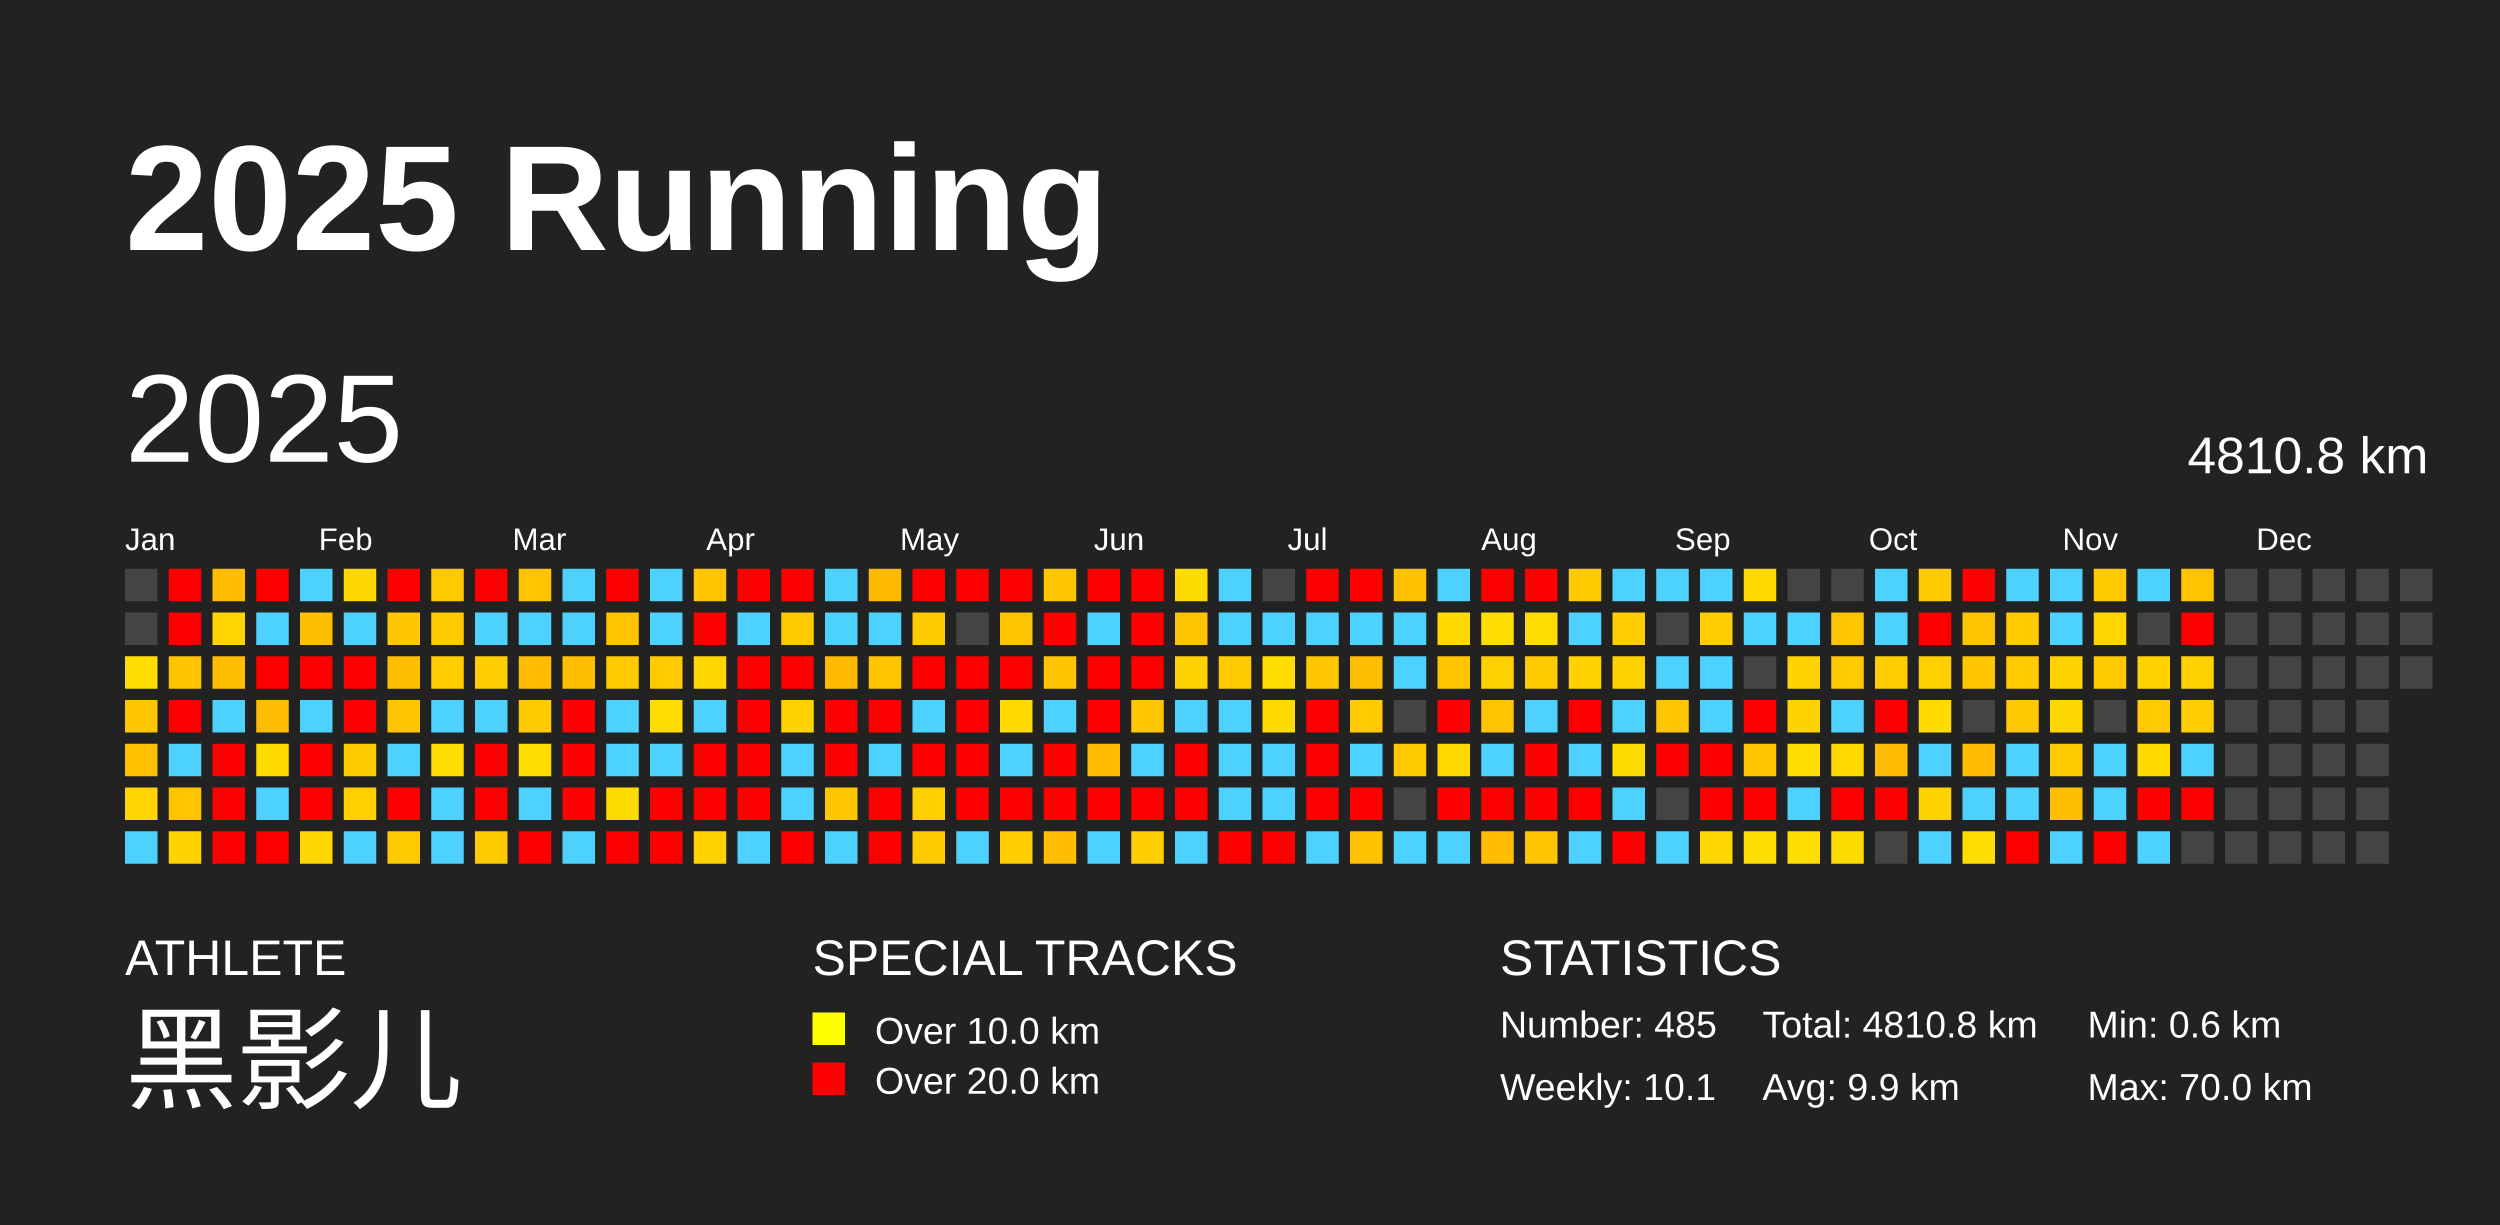
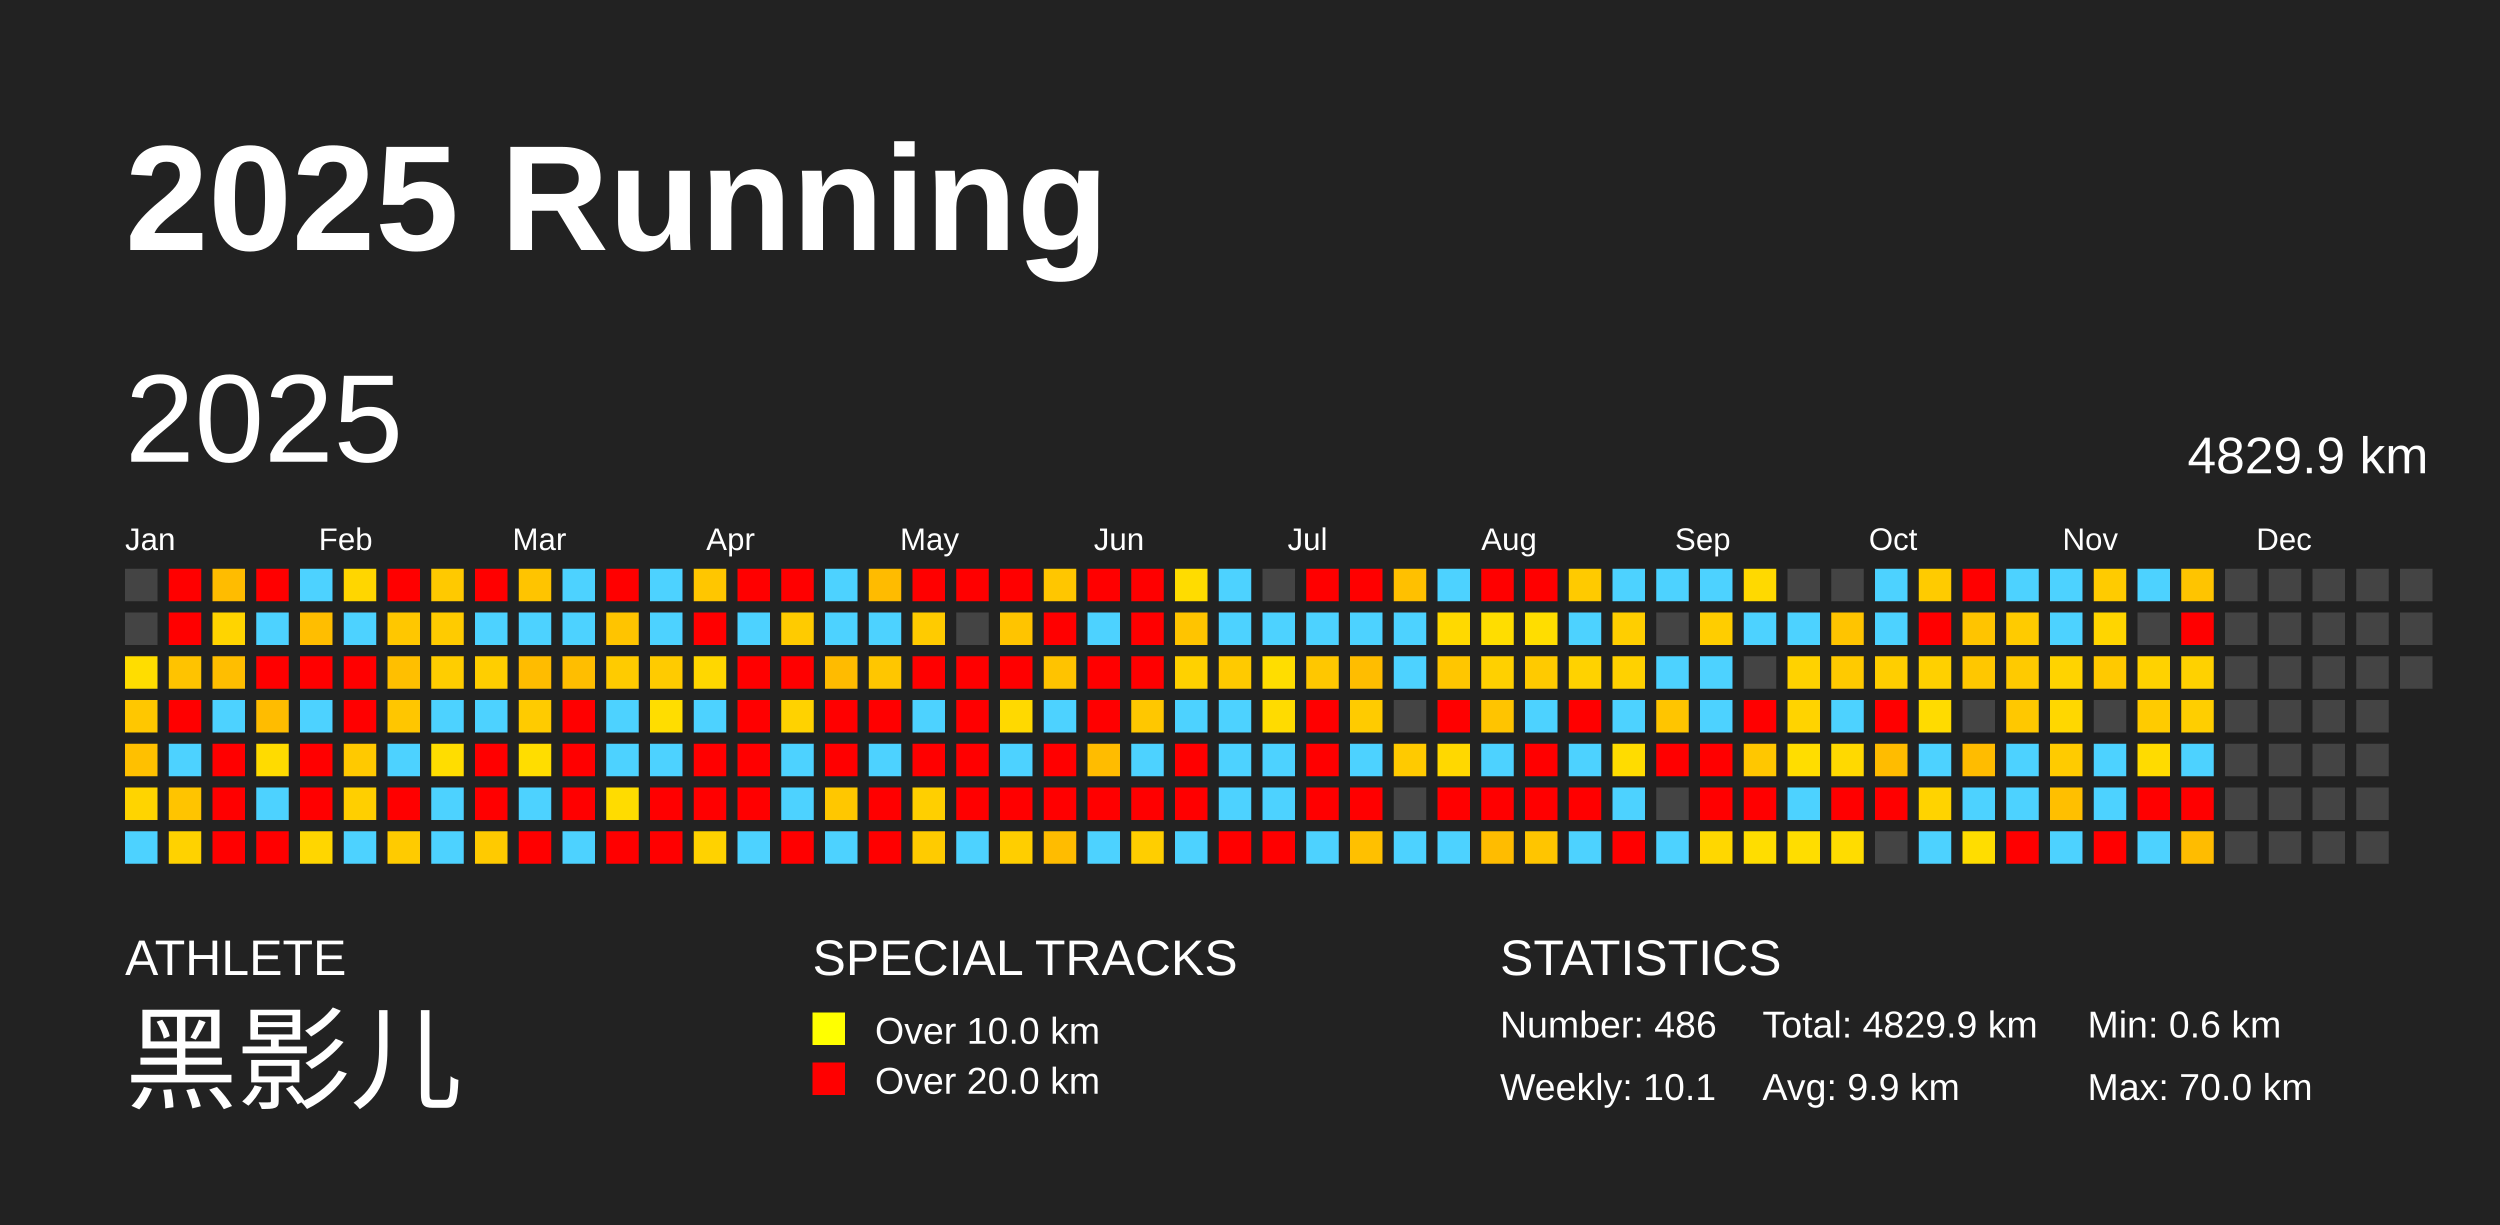
<svg xmlns="http://www.w3.org/2000/svg" baseProfile="full" height="98mm" version="1.1" viewBox="0,0,200,98" width="200mm">
  <defs />
  <rect fill="#222222" height="98" width="200" x="0" y="0" />
  <text fill="#FFFFFF" style="font-size:12px; font-family:Arial; font-weight:bold;" x="10" y="20">2025 Running</text>
  <text fill="#FFFFFF" style="font-size:4px; font-family:Arial" x="10" y="78">ATHLETE</text>
  <text fill="#FFFFFF" style="font-size:9px; font-family:Arial" x="10" y="88">黑影儿</text>
  <text fill="#FFFFFF" style="font-size:4px; font-family:Arial" x="65" y="78">SPECIAL TRACKS</text>
  <rect fill="yellow" height="2.6" width="2.6" x="65" y="81" />
  <text fill="#FFFFFF" style="font-size:3px; font-family:Arial" x="70" y="83.5">Over 10.0 km</text>
  <rect fill="red" height="2.6" width="2.6" x="65" y="85" />
  <text fill="#FFFFFF" style="font-size:3px; font-family:Arial" x="70" y="87.5">Over 20.0 km</text>
  <text fill="#FFFFFF" style="font-size:4px; font-family:Arial" x="120" y="78">STATISTICS</text>
-   <text fill="#FFFFFF" style="font-size:3px; font-family:Arial" x="120" y="83">Number: 485</text>
+   <text fill="#FFFFFF" style="font-size:3px; font-family:Arial" x="120" y="83">Number: 486</text>
  <text fill="#FFFFFF" style="font-size:3px; font-family:Arial" x="120" y="88">Weekly: 10.1</text>
-   <text fill="#FFFFFF" style="font-size:3px; font-family:Arial" x="141" y="83">Total: 4810.8 km</text>
+   <text fill="#FFFFFF" style="font-size:3px; font-family:Arial" x="141" y="83">Total: 4829.9 km</text>
  <text fill="#FFFFFF" style="font-size:3px; font-family:Arial" x="141" y="88">Avg: 9.9 km</text>
  <text fill="#FFFFFF" style="font-size:3px; font-family:Arial" x="167" y="83">Min: 0.6 km</text>
  <text fill="#FFFFFF" style="font-size:3px; font-family:Arial" x="167" y="88">Max: 70.0 km</text>
  <text dominant-baseline="hanging" fill="#FFFFFF" style="font-size:10.0px; font-family:Arial;" x="10" y="30">2025</text>
-   <text dominant-baseline="hanging" fill="#FFFFFF" style="font-size:4.125px; font-family:Arial;" x="175" y="35">4810.8 km</text>
+   <text dominant-baseline="hanging" fill="#FFFFFF" style="font-size:4.125px; font-family:Arial;" x="175" y="35">4829.9 km</text>
  <text fill="#FFFFFF" style="font-size:2.5px; font-family:Arial" x="10.0" y="44">Jan</text>
  <text fill="#FFFFFF" style="font-size:2.5px; font-family:Arial" x="25.5" y="44">Feb</text>
  <text fill="#FFFFFF" style="font-size:2.5px; font-family:Arial" x="41.0" y="44">Mar</text>
  <text fill="#FFFFFF" style="font-size:2.5px; font-family:Arial" x="56.5" y="44">Apr</text>
  <text fill="#FFFFFF" style="font-size:2.5px; font-family:Arial" x="72.0" y="44">May</text>
  <text fill="#FFFFFF" style="font-size:2.5px; font-family:Arial" x="87.5" y="44">Jun</text>
  <text fill="#FFFFFF" style="font-size:2.5px; font-family:Arial" x="103.0" y="44">Jul</text>
  <text fill="#FFFFFF" style="font-size:2.5px; font-family:Arial" x="118.5" y="44">Aug</text>
  <text fill="#FFFFFF" style="font-size:2.5px; font-family:Arial" x="134.0" y="44">Sep</text>
  <text fill="#FFFFFF" style="font-size:2.5px; font-family:Arial" x="149.5" y="44">Oct</text>
  <text fill="#FFFFFF" style="font-size:2.5px; font-family:Arial" x="165.0" y="44">Nov</text>
  <text fill="#FFFFFF" style="font-size:2.5px; font-family:Arial" x="180.5" y="44">Dec</text>
  <rect fill="#444444" height="2.6" width="2.6" x="10.0" y="45.5" />
  <rect fill="#444444" height="2.6" width="2.6" x="10.0" y="49.0" />
  <rect fill="#ffdd00" height="2.6" width="2.6" x="10.0" y="52.5" />
  <rect fill="#ffc700" height="2.6" width="2.6" x="10.0" y="56.0" />
  <rect fill="#ffc000" height="2.6" width="2.6" x="10.0" y="59.5" />
  <rect fill="#ffd400" height="2.6" width="2.6" x="10.0" y="63.0" />
  <rect fill="#4dd2ff" height="2.6" width="2.6" x="10.0" y="66.5" />
  <rect fill="red" height="2.6" width="2.6" x="13.5" y="45.5" />
  <rect fill="red" height="2.6" width="2.6" x="13.5" y="49.0" />
  <rect fill="#ffc300" height="2.6" width="2.6" x="13.5" y="52.5" />
  <rect fill="red" height="2.6" width="2.6" x="13.5" y="56.0" />
  <rect fill="#4dd2ff" height="2.6" width="2.6" x="13.5" y="59.5" />
  <rect fill="#ffc400" height="2.6" width="2.6" x="13.5" y="63.0" />
  <rect fill="#ffd200" height="2.6" width="2.6" x="13.5" y="66.5" />
  <rect fill="#ffbc00" height="2.6" width="2.6" x="17.0" y="45.5" />
  <rect fill="#ffd400" height="2.6" width="2.6" x="17.0" y="49.0" />
  <rect fill="#ffbe00" height="2.6" width="2.6" x="17.0" y="52.5" />
  <rect fill="#4dd2ff" height="2.6" width="2.6" x="17.0" y="56.0" />
  <rect fill="red" height="2.6" width="2.6" x="17.0" y="59.5" />
  <rect fill="red" height="2.6" width="2.6" x="17.0" y="63.0" />
  <rect fill="red" height="2.6" width="2.6" x="17.0" y="66.5" />
  <rect fill="red" height="2.6" width="2.6" x="20.5" y="45.5" />
  <rect fill="#4dd2ff" height="2.6" width="2.6" x="20.5" y="49.0" />
  <rect fill="red" height="2.6" width="2.6" x="20.5" y="52.5" />
  <rect fill="#ffbc00" height="2.6" width="2.6" x="20.5" y="56.0" />
  <rect fill="#ffdb00" height="2.6" width="2.6" x="20.5" y="59.5" />
  <rect fill="#4dd2ff" height="2.6" width="2.6" x="20.5" y="63.0" />
  <rect fill="red" height="2.6" width="2.6" x="20.5" y="66.5" />
  <rect fill="#4dd2ff" height="2.6" width="2.6" x="24.0" y="45.5" />
  <rect fill="#ffbe00" height="2.6" width="2.6" x="24.0" y="49.0" />
  <rect fill="red" height="2.6" width="2.6" x="24.0" y="52.5" />
  <rect fill="#4dd2ff" height="2.6" width="2.6" x="24.0" y="56.0" />
  <rect fill="red" height="2.6" width="2.6" x="24.0" y="59.5" />
  <rect fill="red" height="2.6" width="2.6" x="24.0" y="63.0" />
  <rect fill="#ffd600" height="2.6" width="2.6" x="24.0" y="66.5" />
  <rect fill="#ffd600" height="2.6" width="2.6" x="27.5" y="45.5" />
  <rect fill="#4dd2ff" height="2.6" width="2.6" x="27.5" y="49.0" />
  <rect fill="red" height="2.6" width="2.6" x="27.5" y="52.5" />
  <rect fill="red" height="2.6" width="2.6" x="27.5" y="56.0" />
  <rect fill="#ffc900" height="2.6" width="2.6" x="27.5" y="59.5" />
  <rect fill="#ffcf00" height="2.6" width="2.6" x="27.5" y="63.0" />
  <rect fill="#4dd2ff" height="2.6" width="2.6" x="27.5" y="66.5" />
  <rect fill="red" height="2.6" width="2.6" x="31.0" y="45.5" />
  <rect fill="#ffc700" height="2.6" width="2.6" x="31.0" y="49.0" />
  <rect fill="#ffbf00" height="2.6" width="2.6" x="31.0" y="52.5" />
  <rect fill="#ffc600" height="2.6" width="2.6" x="31.0" y="56.0" />
  <rect fill="#4dd2ff" height="2.6" width="2.6" x="31.0" y="59.5" />
  <rect fill="red" height="2.6" width="2.6" x="31.0" y="63.0" />
  <rect fill="#ffcb00" height="2.6" width="2.6" x="31.0" y="66.5" />
  <rect fill="#ffc900" height="2.6" width="2.6" x="34.5" y="45.5" />
  <rect fill="#ffcb00" height="2.6" width="2.6" x="34.5" y="49.0" />
  <rect fill="#ffcd00" height="2.6" width="2.6" x="34.5" y="52.5" />
  <rect fill="#4dd2ff" height="2.6" width="2.6" x="34.5" y="56.0" />
  <rect fill="#ffdd00" height="2.6" width="2.6" x="34.5" y="59.5" />
  <rect fill="#4dd2ff" height="2.6" width="2.6" x="34.5" y="63.0" />
  <rect fill="#4dd2ff" height="2.6" width="2.6" x="34.5" y="66.5" />
  <rect fill="red" height="2.6" width="2.6" x="38.0" y="45.5" />
  <rect fill="#4dd2ff" height="2.6" width="2.6" x="38.0" y="49.0" />
  <rect fill="#ffce00" height="2.6" width="2.6" x="38.0" y="52.5" />
  <rect fill="#4dd2ff" height="2.6" width="2.6" x="38.0" y="56.0" />
  <rect fill="red" height="2.6" width="2.6" x="38.0" y="59.5" />
  <rect fill="red" height="2.6" width="2.6" x="38.0" y="63.0" />
  <rect fill="#ffca00" height="2.6" width="2.6" x="38.0" y="66.5" />
  <rect fill="#ffc400" height="2.6" width="2.6" x="41.5" y="45.5" />
  <rect fill="#4dd2ff" height="2.6" width="2.6" x="41.5" y="49.0" />
  <rect fill="#ffbc00" height="2.6" width="2.6" x="41.5" y="52.5" />
  <rect fill="#ffcb00" height="2.6" width="2.6" x="41.5" y="56.0" />
  <rect fill="#ffdd00" height="2.6" width="2.6" x="41.5" y="59.5" />
  <rect fill="#4dd2ff" height="2.6" width="2.6" x="41.5" y="63.0" />
  <rect fill="red" height="2.6" width="2.6" x="41.5" y="66.5" />
  <rect fill="#4dd2ff" height="2.6" width="2.6" x="45.0" y="45.5" />
  <rect fill="#4dd2ff" height="2.6" width="2.6" x="45.0" y="49.0" />
  <rect fill="#ffbe00" height="2.6" width="2.6" x="45.0" y="52.5" />
  <rect fill="red" height="2.6" width="2.6" x="45.0" y="56.0" />
  <rect fill="red" height="2.6" width="2.6" x="45.0" y="59.5" />
  <rect fill="red" height="2.6" width="2.6" x="45.0" y="63.0" />
  <rect fill="#4dd2ff" height="2.6" width="2.6" x="45.0" y="66.5" />
  <rect fill="red" height="2.6" width="2.6" x="48.5" y="45.5" />
  <rect fill="#ffc400" height="2.6" width="2.6" x="48.5" y="49.0" />
  <rect fill="#ffcb00" height="2.6" width="2.6" x="48.5" y="52.5" />
  <rect fill="#4dd2ff" height="2.6" width="2.6" x="48.5" y="56.0" />
  <rect fill="#4dd2ff" height="2.6" width="2.6" x="48.5" y="59.5" />
  <rect fill="#ffdc00" height="2.6" width="2.6" x="48.5" y="63.0" />
  <rect fill="red" height="2.6" width="2.6" x="48.5" y="66.5" />
  <rect fill="#4dd2ff" height="2.6" width="2.6" x="52.0" y="45.5" />
  <rect fill="#4dd2ff" height="2.6" width="2.6" x="52.0" y="49.0" />
  <rect fill="#ffcb00" height="2.6" width="2.6" x="52.0" y="52.5" />
  <rect fill="#ffdd00" height="2.6" width="2.6" x="52.0" y="56.0" />
  <rect fill="#4dd2ff" height="2.6" width="2.6" x="52.0" y="59.5" />
  <rect fill="red" height="2.6" width="2.6" x="52.0" y="63.0" />
  <rect fill="red" height="2.6" width="2.6" x="52.0" y="66.5" />
  <rect fill="#ffc600" height="2.6" width="2.6" x="55.5" y="45.5" />
  <rect fill="red" height="2.6" width="2.6" x="55.5" y="49.0" />
  <rect fill="#ffd700" height="2.6" width="2.6" x="55.5" y="52.5" />
  <rect fill="#4dd2ff" height="2.6" width="2.6" x="55.5" y="56.0" />
  <rect fill="red" height="2.6" width="2.6" x="55.5" y="59.5" />
  <rect fill="red" height="2.6" width="2.6" x="55.5" y="63.0" />
  <rect fill="#ffd200" height="2.6" width="2.6" x="55.5" y="66.5" />
  <rect fill="red" height="2.6" width="2.6" x="59.0" y="45.5" />
  <rect fill="#4dd2ff" height="2.6" width="2.6" x="59.0" y="49.0" />
  <rect fill="red" height="2.6" width="2.6" x="59.0" y="52.5" />
  <rect fill="red" height="2.6" width="2.6" x="59.0" y="56.0" />
  <rect fill="red" height="2.6" width="2.6" x="59.0" y="59.5" />
  <rect fill="red" height="2.6" width="2.6" x="59.0" y="63.0" />
  <rect fill="#4dd2ff" height="2.6" width="2.6" x="59.0" y="66.5" />
  <rect fill="red" height="2.6" width="2.6" x="62.5" y="45.5" />
  <rect fill="#ffcb00" height="2.6" width="2.6" x="62.5" y="49.0" />
  <rect fill="red" height="2.6" width="2.6" x="62.5" y="52.5" />
  <rect fill="#ffd200" height="2.6" width="2.6" x="62.5" y="56.0" />
  <rect fill="#4dd2ff" height="2.6" width="2.6" x="62.5" y="59.5" />
  <rect fill="#4dd2ff" height="2.6" width="2.6" x="62.5" y="63.0" />
  <rect fill="red" height="2.6" width="2.6" x="62.5" y="66.5" />
  <rect fill="#4dd2ff" height="2.6" width="2.6" x="66.0" y="45.5" />
  <rect fill="#4dd2ff" height="2.6" width="2.6" x="66.0" y="49.0" />
  <rect fill="#ffbb00" height="2.6" width="2.6" x="66.0" y="52.5" />
  <rect fill="red" height="2.6" width="2.6" x="66.0" y="56.0" />
  <rect fill="red" height="2.6" width="2.6" x="66.0" y="59.5" />
  <rect fill="#ffc700" height="2.6" width="2.6" x="66.0" y="63.0" />
  <rect fill="#4dd2ff" height="2.6" width="2.6" x="66.0" y="66.5" />
  <rect fill="#ffbb00" height="2.6" width="2.6" x="69.5" y="45.5" />
  <rect fill="#4dd2ff" height="2.6" width="2.6" x="69.5" y="49.0" />
  <rect fill="#ffc600" height="2.6" width="2.6" x="69.5" y="52.5" />
  <rect fill="red" height="2.6" width="2.6" x="69.5" y="56.0" />
  <rect fill="#4dd2ff" height="2.6" width="2.6" x="69.5" y="59.5" />
  <rect fill="red" height="2.6" width="2.6" x="69.5" y="63.0" />
  <rect fill="red" height="2.6" width="2.6" x="69.5" y="66.5" />
  <rect fill="red" height="2.6" width="2.6" x="73.0" y="45.5" />
  <rect fill="#ffcb00" height="2.6" width="2.6" x="73.0" y="49.0" />
  <rect fill="red" height="2.6" width="2.6" x="73.0" y="52.5" />
  <rect fill="#4dd2ff" height="2.6" width="2.6" x="73.0" y="56.0" />
  <rect fill="red" height="2.6" width="2.6" x="73.0" y="59.5" />
  <rect fill="#ffcf00" height="2.6" width="2.6" x="73.0" y="63.0" />
  <rect fill="#ffcb00" height="2.6" width="2.6" x="73.0" y="66.5" />
  <rect fill="red" height="2.6" width="2.6" x="76.5" y="45.5" />
  <rect fill="#444444" height="2.6" width="2.6" x="76.5" y="49.0" />
  <rect fill="red" height="2.6" width="2.6" x="76.5" y="52.5" />
  <rect fill="red" height="2.6" width="2.6" x="76.5" y="56.0" />
  <rect fill="red" height="2.6" width="2.6" x="76.5" y="59.5" />
  <rect fill="red" height="2.6" width="2.6" x="76.5" y="63.0" />
  <rect fill="#4dd2ff" height="2.6" width="2.6" x="76.5" y="66.5" />
  <rect fill="red" height="2.6" width="2.6" x="80.0" y="45.5" />
  <rect fill="#ffc400" height="2.6" width="2.6" x="80.0" y="49.0" />
  <rect fill="red" height="2.6" width="2.6" x="80.0" y="52.5" />
  <rect fill="#ffd900" height="2.6" width="2.6" x="80.0" y="56.0" />
  <rect fill="#4dd2ff" height="2.6" width="2.6" x="80.0" y="59.5" />
  <rect fill="red" height="2.6" width="2.6" x="80.0" y="63.0" />
  <rect fill="#ffce00" height="2.6" width="2.6" x="80.0" y="66.5" />
  <rect fill="#ffc600" height="2.6" width="2.6" x="83.5" y="45.5" />
  <rect fill="red" height="2.6" width="2.6" x="83.5" y="49.0" />
  <rect fill="#ffc300" height="2.6" width="2.6" x="83.5" y="52.5" />
  <rect fill="#4dd2ff" height="2.6" width="2.6" x="83.5" y="56.0" />
  <rect fill="red" height="2.6" width="2.6" x="83.5" y="59.5" />
  <rect fill="red" height="2.6" width="2.6" x="83.5" y="63.0" />
  <rect fill="#ffbc00" height="2.6" width="2.6" x="83.5" y="66.5" />
  <rect fill="red" height="2.6" width="2.6" x="87.0" y="45.5" />
  <rect fill="#4dd2ff" height="2.6" width="2.6" x="87.0" y="49.0" />
  <rect fill="red" height="2.6" width="2.6" x="87.0" y="52.5" />
  <rect fill="red" height="2.6" width="2.6" x="87.0" y="56.0" />
  <rect fill="#ffbc00" height="2.6" width="2.6" x="87.0" y="59.5" />
  <rect fill="red" height="2.6" width="2.6" x="87.0" y="63.0" />
  <rect fill="#4dd2ff" height="2.6" width="2.6" x="87.0" y="66.5" />
  <rect fill="red" height="2.6" width="2.6" x="90.5" y="45.5" />
  <rect fill="red" height="2.6" width="2.6" x="90.5" y="49.0" />
  <rect fill="red" height="2.6" width="2.6" x="90.5" y="52.5" />
  <rect fill="#ffc700" height="2.6" width="2.6" x="90.5" y="56.0" />
  <rect fill="#4dd2ff" height="2.6" width="2.6" x="90.5" y="59.5" />
  <rect fill="red" height="2.6" width="2.6" x="90.5" y="63.0" />
  <rect fill="#ffce00" height="2.6" width="2.6" x="90.5" y="66.5" />
  <rect fill="#ffdc00" height="2.6" width="2.6" x="94.0" y="45.5" />
  <rect fill="#ffc400" height="2.6" width="2.6" x="94.0" y="49.0" />
  <rect fill="#ffd100" height="2.6" width="2.6" x="94.0" y="52.5" />
  <rect fill="#4dd2ff" height="2.6" width="2.6" x="94.0" y="56.0" />
  <rect fill="red" height="2.6" width="2.6" x="94.0" y="59.5" />
  <rect fill="red" height="2.6" width="2.6" x="94.0" y="63.0" />
  <rect fill="#4dd2ff" height="2.6" width="2.6" x="94.0" y="66.5" />
  <rect fill="#4dd2ff" height="2.6" width="2.6" x="97.5" y="45.5" />
  <rect fill="#4dd2ff" height="2.6" width="2.6" x="97.5" y="49.0" />
  <rect fill="#ffca00" height="2.6" width="2.6" x="97.5" y="52.5" />
  <rect fill="#4dd2ff" height="2.6" width="2.6" x="97.5" y="56.0" />
  <rect fill="#4dd2ff" height="2.6" width="2.6" x="97.5" y="59.5" />
  <rect fill="#4dd2ff" height="2.6" width="2.6" x="97.5" y="63.0" />
  <rect fill="red" height="2.6" width="2.6" x="97.5" y="66.5" />
  <rect fill="#444444" height="2.6" width="2.6" x="101.0" y="45.5" />
  <rect fill="#4dd2ff" height="2.6" width="2.6" x="101.0" y="49.0" />
  <rect fill="#ffdd00" height="2.6" width="2.6" x="101.0" y="52.5" />
  <rect fill="#ffdb00" height="2.6" width="2.6" x="101.0" y="56.0" />
  <rect fill="#4dd2ff" height="2.6" width="2.6" x="101.0" y="59.5" />
  <rect fill="#4dd2ff" height="2.6" width="2.6" x="101.0" y="63.0" />
  <rect fill="red" height="2.6" width="2.6" x="101.0" y="66.5" />
  <rect fill="red" height="2.6" width="2.6" x="104.5" y="45.5" />
  <rect fill="#4dd2ff" height="2.6" width="2.6" x="104.5" y="49.0" />
  <rect fill="#ffc700" height="2.6" width="2.6" x="104.5" y="52.5" />
  <rect fill="red" height="2.6" width="2.6" x="104.5" y="56.0" />
  <rect fill="red" height="2.6" width="2.6" x="104.5" y="59.5" />
  <rect fill="red" height="2.6" width="2.6" x="104.5" y="63.0" />
  <rect fill="#4dd2ff" height="2.6" width="2.6" x="104.5" y="66.5" />
  <rect fill="red" height="2.6" width="2.6" x="108.0" y="45.5" />
  <rect fill="#4dd2ff" height="2.6" width="2.6" x="108.0" y="49.0" />
  <rect fill="#ffbd00" height="2.6" width="2.6" x="108.0" y="52.5" />
  <rect fill="#ffcb00" height="2.6" width="2.6" x="108.0" y="56.0" />
  <rect fill="#4dd2ff" height="2.6" width="2.6" x="108.0" y="59.5" />
  <rect fill="red" height="2.6" width="2.6" x="108.0" y="63.0" />
  <rect fill="#ffc000" height="2.6" width="2.6" x="108.0" y="66.5" />
  <rect fill="#ffc000" height="2.6" width="2.6" x="111.5" y="45.5" />
  <rect fill="#4dd2ff" height="2.6" width="2.6" x="111.5" y="49.0" />
  <rect fill="#4dd2ff" height="2.6" width="2.6" x="111.5" y="52.5" />
  <rect fill="#444444" height="2.6" width="2.6" x="111.5" y="56.0" />
  <rect fill="#ffca00" height="2.6" width="2.6" x="111.5" y="59.5" />
  <rect fill="#444444" height="2.6" width="2.6" x="111.5" y="63.0" />
  <rect fill="#4dd2ff" height="2.6" width="2.6" x="111.5" y="66.5" />
  <rect fill="#4dd2ff" height="2.6" width="2.6" x="115.0" y="45.5" />
  <rect fill="#ffd900" height="2.6" width="2.6" x="115.0" y="49.0" />
  <rect fill="#ffc600" height="2.6" width="2.6" x="115.0" y="52.5" />
  <rect fill="red" height="2.6" width="2.6" x="115.0" y="56.0" />
  <rect fill="#ffd800" height="2.6" width="2.6" x="115.0" y="59.5" />
  <rect fill="red" height="2.6" width="2.6" x="115.0" y="63.0" />
  <rect fill="#4dd2ff" height="2.6" width="2.6" x="115.0" y="66.5" />
  <rect fill="red" height="2.6" width="2.6" x="118.5" y="45.5" />
  <rect fill="#ffdd00" height="2.6" width="2.6" x="118.5" y="49.0" />
  <rect fill="#ffd000" height="2.6" width="2.6" x="118.5" y="52.5" />
  <rect fill="#ffc400" height="2.6" width="2.6" x="118.5" y="56.0" />
  <rect fill="#4dd2ff" height="2.6" width="2.6" x="118.5" y="59.5" />
  <rect fill="red" height="2.6" width="2.6" x="118.5" y="63.0" />
  <rect fill="#ffbc00" height="2.6" width="2.6" x="118.5" y="66.5" />
  <rect fill="red" height="2.6" width="2.6" x="122.0" y="45.5" />
  <rect fill="#ffdd00" height="2.6" width="2.6" x="122.0" y="49.0" />
  <rect fill="#ffca00" height="2.6" width="2.6" x="122.0" y="52.5" />
  <rect fill="#4dd2ff" height="2.6" width="2.6" x="122.0" y="56.0" />
  <rect fill="red" height="2.6" width="2.6" x="122.0" y="59.5" />
  <rect fill="red" height="2.6" width="2.6" x="122.0" y="63.0" />
  <rect fill="#ffc500" height="2.6" width="2.6" x="122.0" y="66.5" />
  <rect fill="#ffca00" height="2.6" width="2.6" x="125.5" y="45.5" />
  <rect fill="#4dd2ff" height="2.6" width="2.6" x="125.5" y="49.0" />
  <rect fill="#ffd200" height="2.6" width="2.6" x="125.5" y="52.5" />
  <rect fill="red" height="2.6" width="2.6" x="125.5" y="56.0" />
  <rect fill="#4dd2ff" height="2.6" width="2.6" x="125.5" y="59.5" />
  <rect fill="red" height="2.6" width="2.6" x="125.5" y="63.0" />
  <rect fill="#4dd2ff" height="2.6" width="2.6" x="125.5" y="66.5" />
  <rect fill="#4dd2ff" height="2.6" width="2.6" x="129.0" y="45.5" />
  <rect fill="#ffce00" height="2.6" width="2.6" x="129.0" y="49.0" />
  <rect fill="#ffd100" height="2.6" width="2.6" x="129.0" y="52.5" />
  <rect fill="#4dd2ff" height="2.6" width="2.6" x="129.0" y="56.0" />
  <rect fill="#ffdc00" height="2.6" width="2.6" x="129.0" y="59.5" />
  <rect fill="#4dd2ff" height="2.6" width="2.6" x="129.0" y="63.0" />
  <rect fill="red" height="2.6" width="2.6" x="129.0" y="66.5" />
  <rect fill="#4dd2ff" height="2.6" width="2.6" x="132.5" y="45.5" />
  <rect fill="#444444" height="2.6" width="2.6" x="132.5" y="49.0" />
  <rect fill="#4dd2ff" height="2.6" width="2.6" x="132.5" y="52.5" />
  <rect fill="#ffc500" height="2.6" width="2.6" x="132.5" y="56.0" />
  <rect fill="red" height="2.6" width="2.6" x="132.5" y="59.5" />
  <rect fill="#444444" height="2.6" width="2.6" x="132.5" y="63.0" />
  <rect fill="#4dd2ff" height="2.6" width="2.6" x="132.5" y="66.5" />
  <rect fill="#4dd2ff" height="2.6" width="2.6" x="136.0" y="45.5" />
  <rect fill="#ffcd00" height="2.6" width="2.6" x="136.0" y="49.0" />
  <rect fill="#4dd2ff" height="2.6" width="2.6" x="136.0" y="52.5" />
  <rect fill="#4dd2ff" height="2.6" width="2.6" x="136.0" y="56.0" />
  <rect fill="red" height="2.6" width="2.6" x="136.0" y="59.5" />
  <rect fill="red" height="2.6" width="2.6" x="136.0" y="63.0" />
  <rect fill="#ffd700" height="2.6" width="2.6" x="136.0" y="66.5" />
  <rect fill="#ffd900" height="2.6" width="2.6" x="139.5" y="45.5" />
  <rect fill="#4dd2ff" height="2.6" width="2.6" x="139.5" y="49.0" />
  <rect fill="#444444" height="2.6" width="2.6" x="139.5" y="52.5" />
  <rect fill="red" height="2.6" width="2.6" x="139.5" y="56.0" />
  <rect fill="#ffc700" height="2.6" width="2.6" x="139.5" y="59.5" />
  <rect fill="red" height="2.6" width="2.6" x="139.5" y="63.0" />
  <rect fill="#ffdd00" height="2.6" width="2.6" x="139.5" y="66.5" />
  <rect fill="#444444" height="2.6" width="2.6" x="143.0" y="45.5" />
  <rect fill="#4dd2ff" height="2.6" width="2.6" x="143.0" y="49.0" />
  <rect fill="#ffd200" height="2.6" width="2.6" x="143.0" y="52.5" />
  <rect fill="#ffd300" height="2.6" width="2.6" x="143.0" y="56.0" />
  <rect fill="#ffdd00" height="2.6" width="2.6" x="143.0" y="59.5" />
  <rect fill="#4dd2ff" height="2.6" width="2.6" x="143.0" y="63.0" />
  <rect fill="#ffdd00" height="2.6" width="2.6" x="143.0" y="66.5" />
  <rect fill="#444444" height="2.6" width="2.6" x="146.5" y="45.5" />
  <rect fill="#ffc400" height="2.6" width="2.6" x="146.5" y="49.0" />
  <rect fill="#ffca00" height="2.6" width="2.6" x="146.5" y="52.5" />
  <rect fill="#4dd2ff" height="2.6" width="2.6" x="146.5" y="56.0" />
  <rect fill="#ffd900" height="2.6" width="2.6" x="146.5" y="59.5" />
  <rect fill="red" height="2.6" width="2.6" x="146.5" y="63.0" />
  <rect fill="#ffdc00" height="2.6" width="2.6" x="146.5" y="66.5" />
  <rect fill="#4dd2ff" height="2.6" width="2.6" x="150.0" y="45.5" />
  <rect fill="#4dd2ff" height="2.6" width="2.6" x="150.0" y="49.0" />
  <rect fill="#ffce00" height="2.6" width="2.6" x="150.0" y="52.5" />
  <rect fill="red" height="2.6" width="2.6" x="150.0" y="56.0" />
  <rect fill="#ffbc00" height="2.6" width="2.6" x="150.0" y="59.5" />
  <rect fill="red" height="2.6" width="2.6" x="150.0" y="63.0" />
  <rect fill="#444444" height="2.6" width="2.6" x="150.0" y="66.5" />
  <rect fill="#ffcb00" height="2.6" width="2.6" x="153.5" y="45.5" />
  <rect fill="red" height="2.6" width="2.6" x="153.5" y="49.0" />
  <rect fill="#ffd000" height="2.6" width="2.6" x="153.5" y="52.5" />
  <rect fill="#ffdb00" height="2.6" width="2.6" x="153.5" y="56.0" />
  <rect fill="#4dd2ff" height="2.6" width="2.6" x="153.5" y="59.5" />
  <rect fill="#ffd300" height="2.6" width="2.6" x="153.5" y="63.0" />
  <rect fill="#4dd2ff" height="2.6" width="2.6" x="153.5" y="66.5" />
  <rect fill="red" height="2.6" width="2.6" x="157.0" y="45.5" />
  <rect fill="#ffc400" height="2.6" width="2.6" x="157.0" y="49.0" />
  <rect fill="#ffc700" height="2.6" width="2.6" x="157.0" y="52.5" />
  <rect fill="#444444" height="2.6" width="2.6" x="157.0" y="56.0" />
  <rect fill="#ffbc00" height="2.6" width="2.6" x="157.0" y="59.5" />
  <rect fill="#4dd2ff" height="2.6" width="2.6" x="157.0" y="63.0" />
  <rect fill="#ffdd00" height="2.6" width="2.6" x="157.0" y="66.5" />
  <rect fill="#4dd2ff" height="2.6" width="2.6" x="160.5" y="45.5" />
  <rect fill="#ffcb00" height="2.6" width="2.6" x="160.5" y="49.0" />
  <rect fill="#ffca00" height="2.6" width="2.6" x="160.5" y="52.5" />
  <rect fill="#ffc800" height="2.6" width="2.6" x="160.5" y="56.0" />
  <rect fill="#4dd2ff" height="2.6" width="2.6" x="160.5" y="59.5" />
  <rect fill="#4dd2ff" height="2.6" width="2.6" x="160.5" y="63.0" />
  <rect fill="red" height="2.6" width="2.6" x="160.5" y="66.5" />
  <rect fill="#4dd2ff" height="2.6" width="2.6" x="164.0" y="45.5" />
  <rect fill="#4dd2ff" height="2.6" width="2.6" x="164.0" y="49.0" />
  <rect fill="#ffd300" height="2.6" width="2.6" x="164.0" y="52.5" />
  <rect fill="#ffd700" height="2.6" width="2.6" x="164.0" y="56.0" />
  <rect fill="#ffcb00" height="2.6" width="2.6" x="164.0" y="59.5" />
  <rect fill="#ffbf00" height="2.6" width="2.6" x="164.0" y="63.0" />
  <rect fill="#4dd2ff" height="2.6" width="2.6" x="164.0" y="66.5" />
  <rect fill="#ffcb00" height="2.6" width="2.6" x="167.5" y="45.5" />
  <rect fill="#ffd500" height="2.6" width="2.6" x="167.5" y="49.0" />
  <rect fill="#ffc900" height="2.6" width="2.6" x="167.5" y="52.5" />
  <rect fill="#444444" height="2.6" width="2.6" x="167.5" y="56.0" />
  <rect fill="#4dd2ff" height="2.6" width="2.6" x="167.5" y="59.5" />
  <rect fill="#4dd2ff" height="2.6" width="2.6" x="167.5" y="63.0" />
  <rect fill="red" height="2.6" width="2.6" x="167.5" y="66.5" />
  <rect fill="#4dd2ff" height="2.6" width="2.6" x="171.0" y="45.5" />
  <rect fill="#444444" height="2.6" width="2.6" x="171.0" y="49.0" />
  <rect fill="#ffd200" height="2.6" width="2.6" x="171.0" y="52.5" />
  <rect fill="#ffcb00" height="2.6" width="2.6" x="171.0" y="56.0" />
  <rect fill="#ffdb00" height="2.6" width="2.6" x="171.0" y="59.5" />
  <rect fill="red" height="2.6" width="2.6" x="171.0" y="63.0" />
  <rect fill="#4dd2ff" height="2.6" width="2.6" x="171.0" y="66.5" />
  <rect fill="#ffc400" height="2.6" width="2.6" x="174.5" y="45.5" />
  <rect fill="red" height="2.6" width="2.6" x="174.5" y="49.0" />
  <rect fill="#ffd100" height="2.6" width="2.6" x="174.5" y="52.5" />
  <rect fill="#ffce00" height="2.6" width="2.6" x="174.5" y="56.0" />
  <rect fill="#4dd2ff" height="2.6" width="2.6" x="174.5" y="59.5" />
  <rect fill="red" height="2.6" width="2.6" x="174.5" y="63.0" />
-   <rect fill="#444444" height="2.6" width="2.6" x="174.5" y="66.5" />
+   <rect fill="#ffbc00" height="2.6" width="2.6" x="174.5" y="66.5" />
  <rect fill="#444444" height="2.6" width="2.6" x="178.0" y="45.5" />
  <rect fill="#444444" height="2.6" width="2.6" x="178.0" y="49.0" />
  <rect fill="#444444" height="2.6" width="2.6" x="178.0" y="52.5" />
  <rect fill="#444444" height="2.6" width="2.6" x="178.0" y="56.0" />
  <rect fill="#444444" height="2.6" width="2.6" x="178.0" y="59.5" />
  <rect fill="#444444" height="2.6" width="2.6" x="178.0" y="63.0" />
  <rect fill="#444444" height="2.6" width="2.6" x="178.0" y="66.5" />
  <rect fill="#444444" height="2.6" width="2.6" x="181.5" y="45.5" />
  <rect fill="#444444" height="2.6" width="2.6" x="181.5" y="49.0" />
  <rect fill="#444444" height="2.6" width="2.6" x="181.5" y="52.5" />
  <rect fill="#444444" height="2.6" width="2.6" x="181.5" y="56.0" />
  <rect fill="#444444" height="2.6" width="2.6" x="181.5" y="59.5" />
  <rect fill="#444444" height="2.6" width="2.6" x="181.5" y="63.0" />
  <rect fill="#444444" height="2.6" width="2.6" x="181.5" y="66.5" />
  <rect fill="#444444" height="2.6" width="2.6" x="185.0" y="45.5" />
  <rect fill="#444444" height="2.6" width="2.6" x="185.0" y="49.0" />
  <rect fill="#444444" height="2.6" width="2.6" x="185.0" y="52.5" />
  <rect fill="#444444" height="2.6" width="2.6" x="185.0" y="56.0" />
  <rect fill="#444444" height="2.6" width="2.6" x="185.0" y="59.5" />
  <rect fill="#444444" height="2.6" width="2.6" x="185.0" y="63.0" />
  <rect fill="#444444" height="2.6" width="2.6" x="185.0" y="66.5" />
  <rect fill="#444444" height="2.6" width="2.6" x="188.5" y="45.5" />
  <rect fill="#444444" height="2.6" width="2.6" x="188.5" y="49.0" />
  <rect fill="#444444" height="2.6" width="2.6" x="188.5" y="52.5" />
  <rect fill="#444444" height="2.6" width="2.6" x="188.5" y="56.0" />
  <rect fill="#444444" height="2.6" width="2.6" x="188.5" y="59.5" />
  <rect fill="#444444" height="2.6" width="2.6" x="188.5" y="63.0" />
  <rect fill="#444444" height="2.6" width="2.6" x="188.5" y="66.5" />
  <rect fill="#444444" height="2.6" width="2.6" x="192.0" y="45.5" />
  <rect fill="#444444" height="2.6" width="2.6" x="192.0" y="49.0" />
  <rect fill="#444444" height="2.6" width="2.6" x="192.0" y="52.5" />
</svg>
